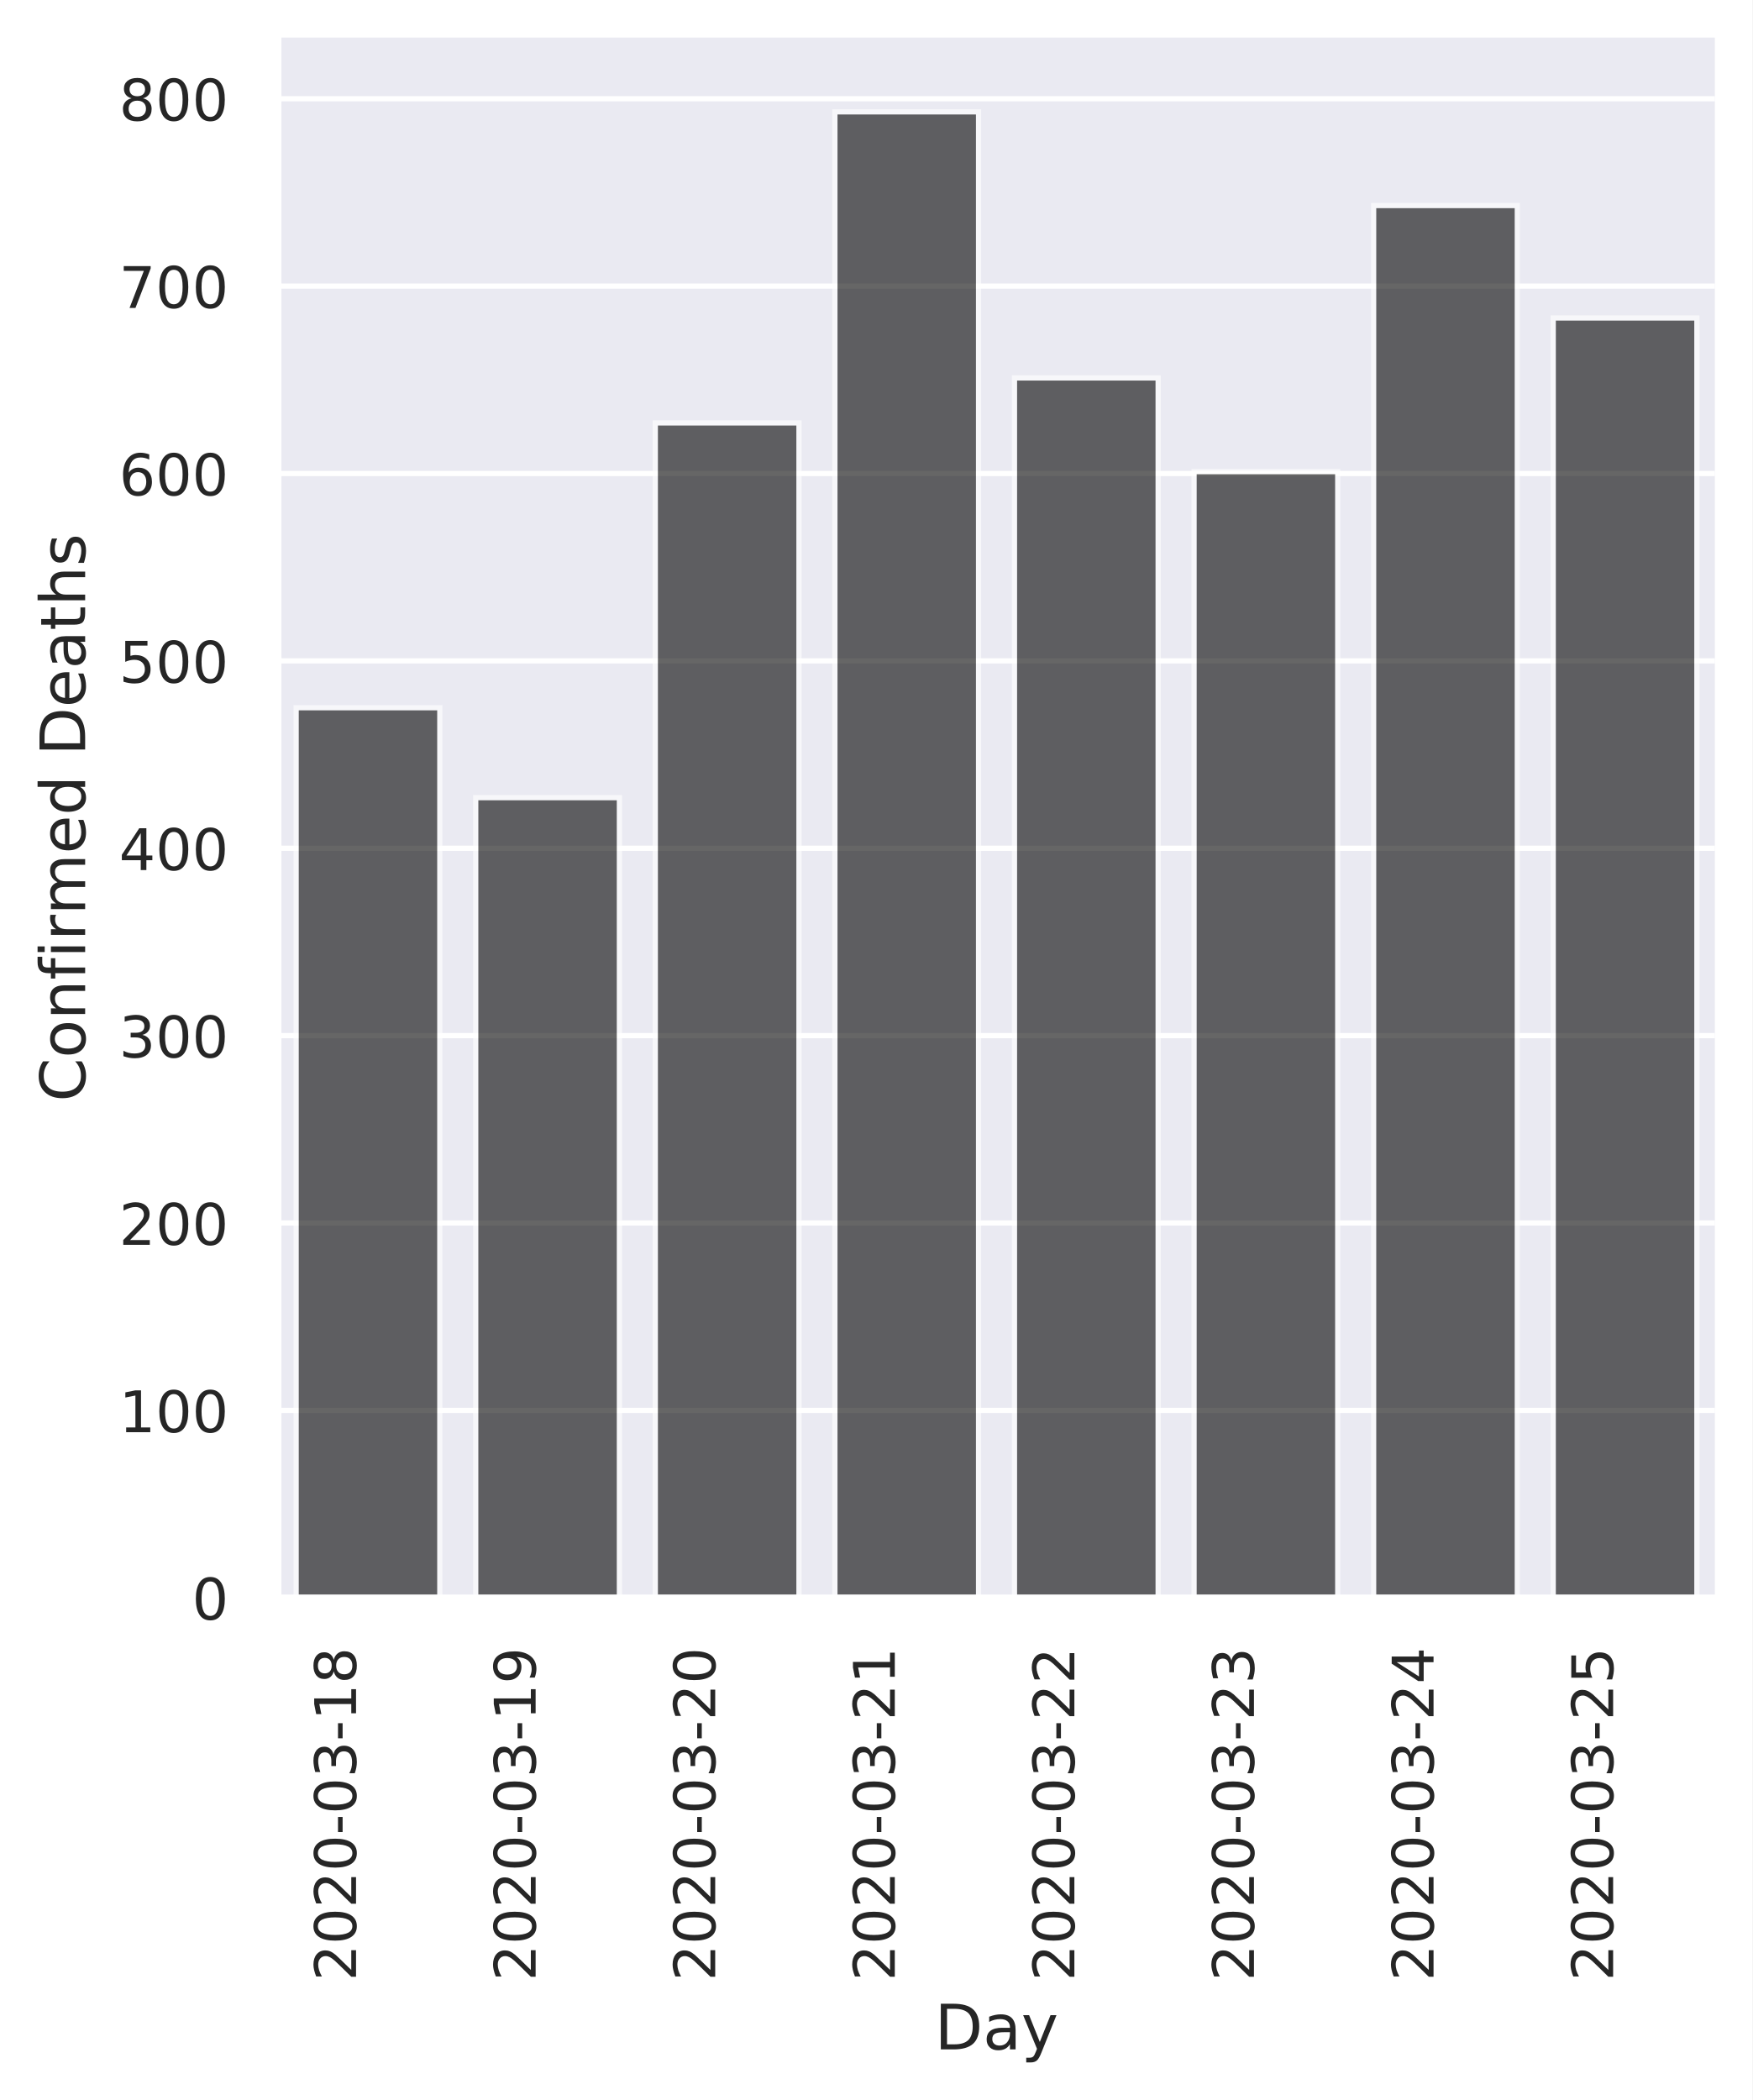
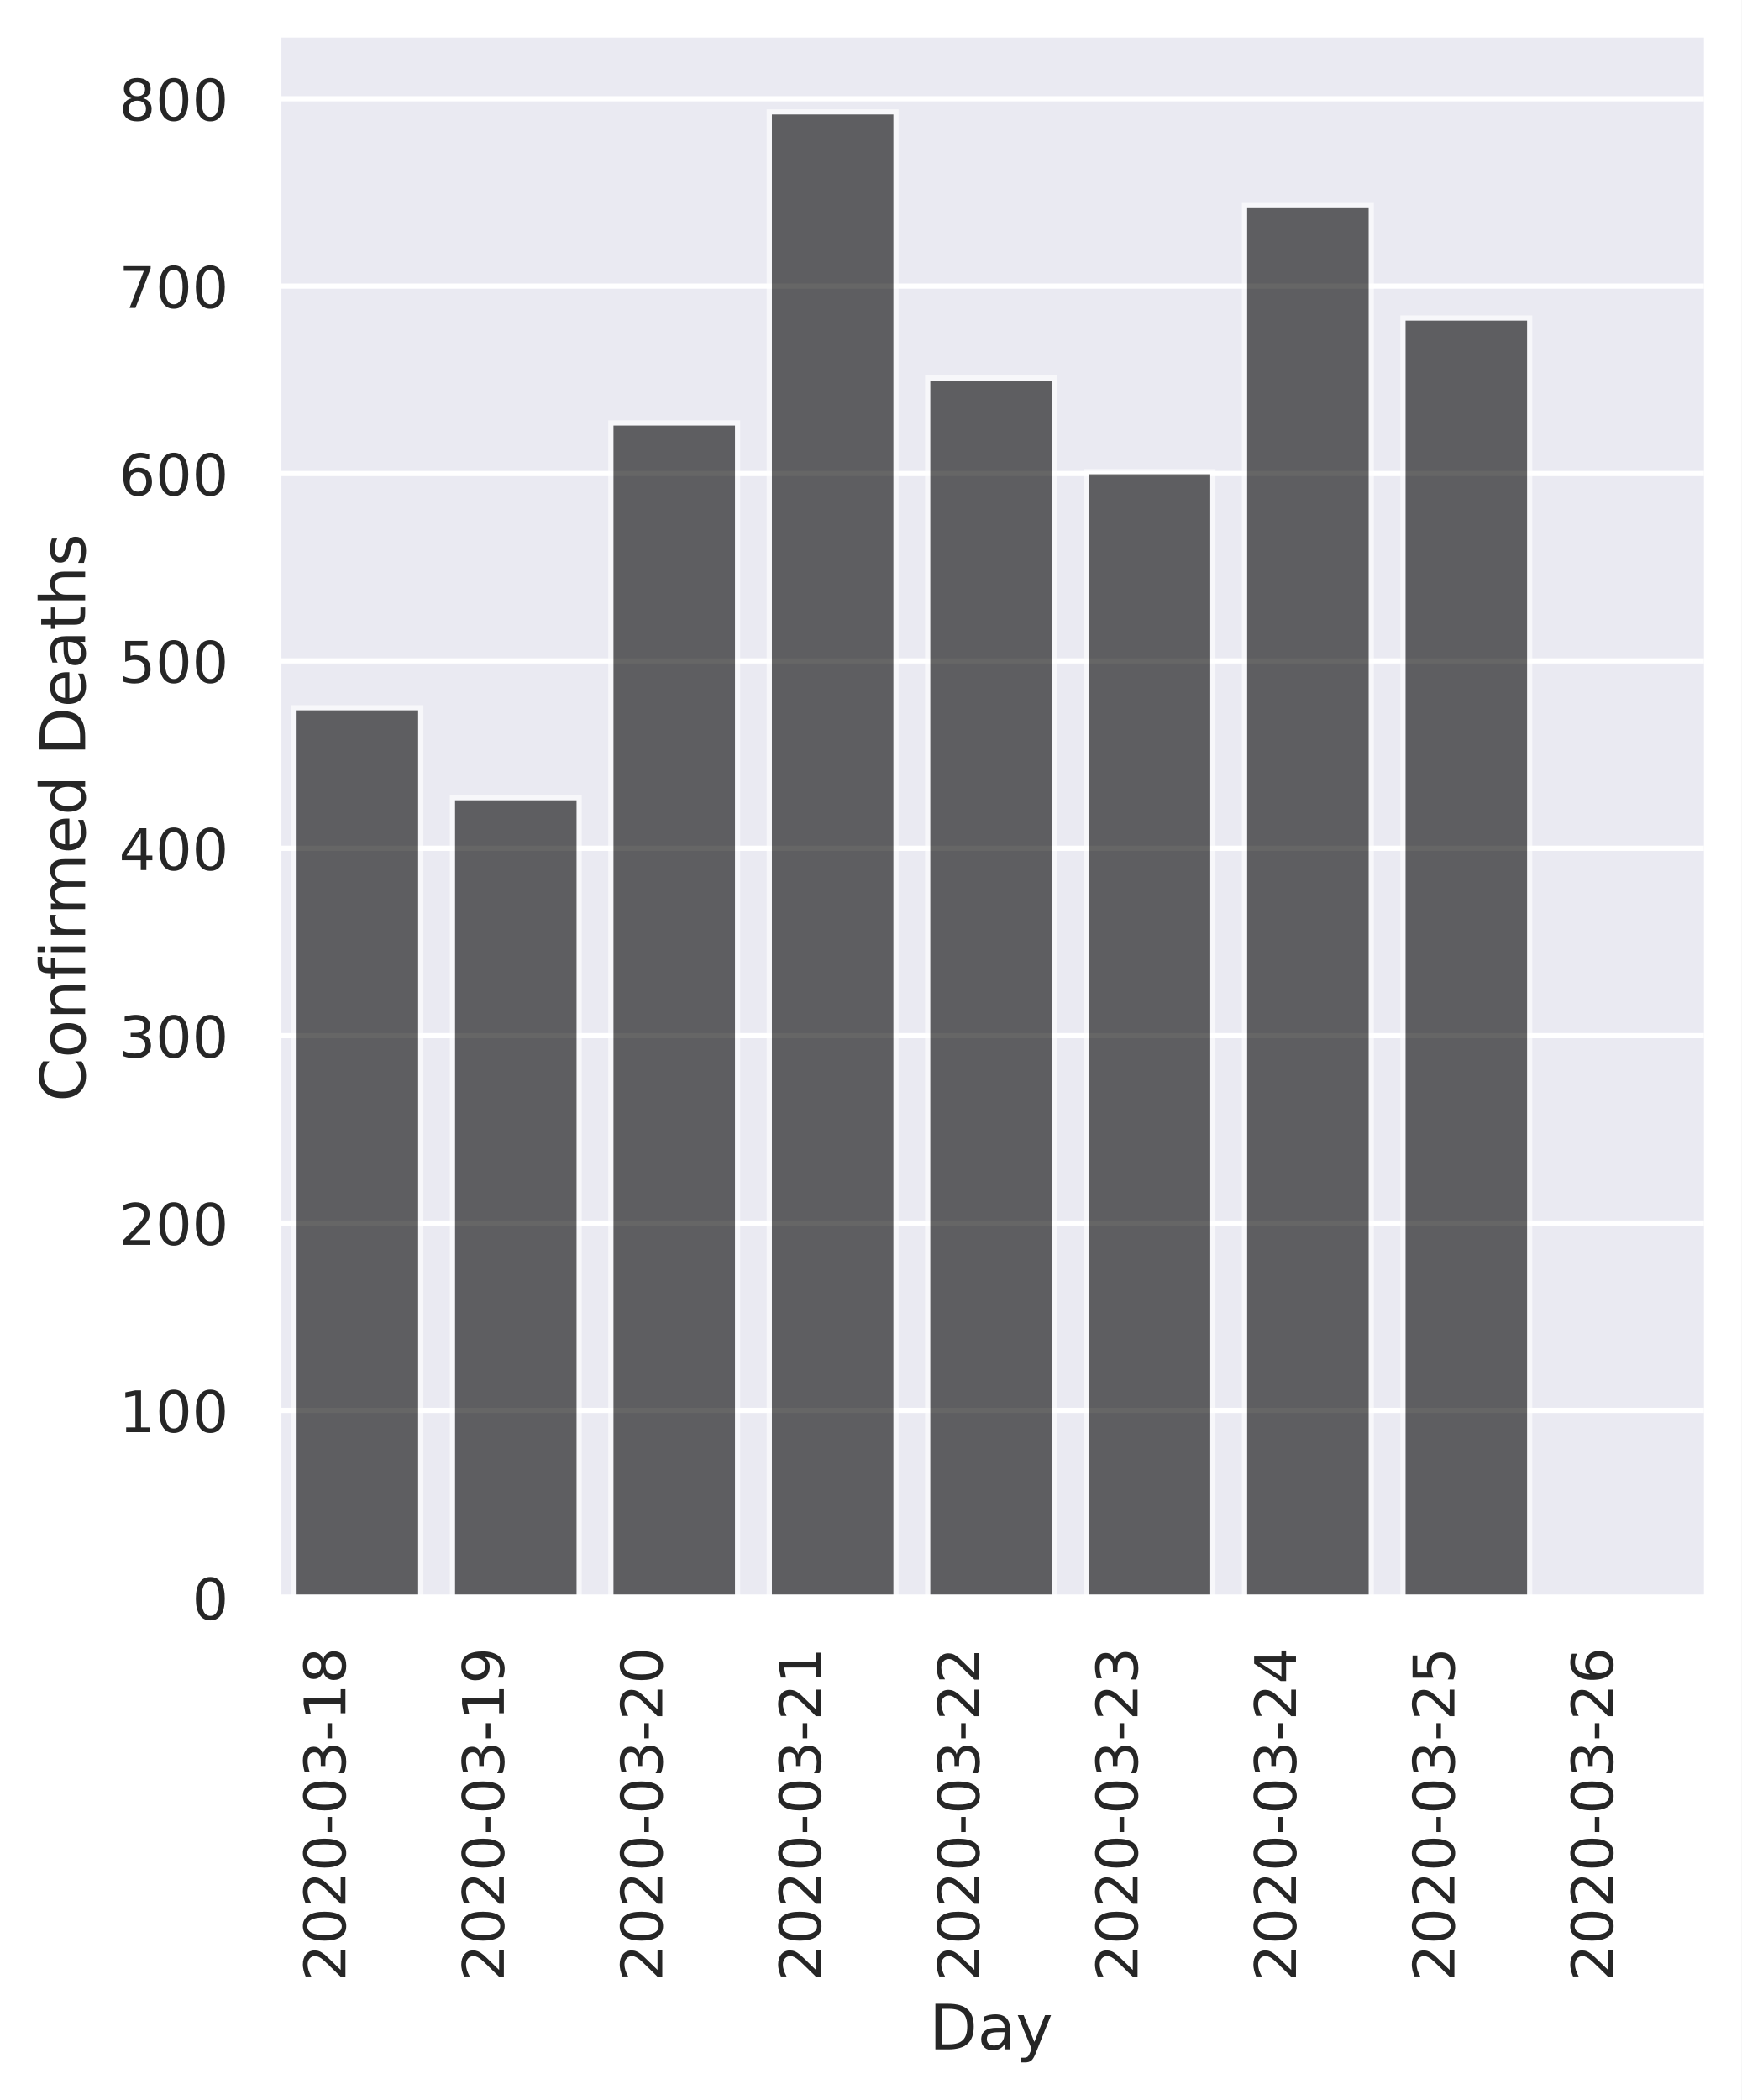
- <svg xmlns="http://www.w3.org/2000/svg" xmlns:xlink="http://www.w3.org/1999/xlink" height="402.421pt" version="1.1" viewBox="0 0 335.831 402.421" width="335.831pt">
+ <svg xmlns="http://www.w3.org/2000/svg" xmlns:xlink="http://www.w3.org/1999/xlink" height="402.421pt" version="1.1" viewBox="0 0 333.76 402.421" width="333.76pt">
  <defs>
    <style type="text/css">
*{stroke-linecap:butt;stroke-linejoin:round;}
  </style>
  </defs>
  <g id="figure_1">
    <g id="patch_1">
-       <path d="M 0 402.421  L 335.831 402.421  L 335.831 0  L 0 0  z " style="fill:#ffffff;" />
+       <path d="M 0 402.421  L 333.76 402.421  L 333.76 0  L 0 0  z " style="fill:#ffffff;" />
    </g>
    <g id="axes_1">
      <g id="patch_2">
-         <path d="M 53.31 306.18  L 328.631 306.18  L 328.631 7.2  L 53.31 7.2  z " style="fill:#eaeaf2;" />
+         <path d="M 53.31 306.18  L 326.56 306.18  L 326.56 7.2  L 53.31 7.2  z " style="fill:#eaeaf2;" />
      </g>
      <g id="matplotlib.axis_1">
        <g id="xtick_1">
          <g id="text_1">
            <defs>
              <path d="M 19.188 8.297  L 53.609 8.297  L 53.609 0  L 7.328 0  L 7.328 8.297  Q 12.938 14.109 22.625 23.891  Q 32.328 33.688 34.812 36.531  Q 39.547 41.844 41.422 45.531  Q 43.312 49.219 43.312 52.781  Q 43.312 58.594 39.234 62.25  Q 35.156 65.922 28.609 65.922  Q 23.969 65.922 18.812 64.312  Q 13.672 62.703 7.812 59.422  L 7.812 69.391  Q 13.766 71.781 18.938 73  Q 24.125 74.219 28.422 74.219  Q 39.75 74.219 46.484 68.547  Q 53.219 62.891 53.219 53.422  Q 53.219 48.922 51.531 44.891  Q 49.859 40.875 45.406 35.406  Q 44.188 33.984 37.641 27.219  Q 31.109 20.453 19.188 8.297  z " id="DejaVuSans-50" />
              <path d="M 31.781 66.406  Q 24.172 66.406 20.328 58.906  Q 16.5 51.422 16.5 36.375  Q 16.5 21.391 20.328 13.891  Q 24.172 6.391 31.781 6.391  Q 39.453 6.391 43.281 13.891  Q 47.125 21.391 47.125 36.375  Q 47.125 51.422 43.281 58.906  Q 39.453 66.406 31.781 66.406  z M 31.781 74.219  Q 44.047 74.219 50.516 64.516  Q 56.984 54.828 56.984 36.375  Q 56.984 17.969 50.516 8.266  Q 44.047 -1.422 31.781 -1.422  Q 19.531 -1.422 13.062 8.266  Q 6.594 17.969 6.594 36.375  Q 6.594 54.828 13.062 64.516  Q 19.531 74.219 31.781 74.219  z " id="DejaVuSans-48" />
              <path d="M 4.891 31.391  L 31.203 31.391  L 31.203 23.391  L 4.891 23.391  z " id="DejaVuSans-45" />
              <path d="M 40.578 39.312  Q 47.656 37.797 51.625 33  Q 55.609 28.219 55.609 21.188  Q 55.609 10.406 48.188 4.484  Q 40.766 -1.422 27.094 -1.422  Q 22.516 -1.422 17.656 -0.516  Q 12.797 0.391 7.625 2.203  L 7.625 11.719  Q 11.719 9.328 16.594 8.109  Q 21.484 6.891 26.812 6.891  Q 36.078 6.891 40.938 10.547  Q 45.797 14.203 45.797 21.188  Q 45.797 27.641 41.281 31.266  Q 36.766 34.906 28.719 34.906  L 20.219 34.906  L 20.219 43.016  L 29.109 43.016  Q 36.375 43.016 40.234 45.922  Q 44.094 48.828 44.094 54.297  Q 44.094 59.906 40.109 62.906  Q 36.141 65.922 28.719 65.922  Q 24.656 65.922 20.016 65.031  Q 15.375 64.156 9.812 62.312  L 9.812 71.094  Q 15.438 72.656 20.344 73.438  Q 25.25 74.219 29.594 74.219  Q 40.828 74.219 47.359 69.109  Q 53.906 64.016 53.906 55.328  Q 53.906 49.266 50.438 45.094  Q 46.969 40.922 40.578 39.312  z " id="DejaVuSans-51" />
              <path d="M 12.406 8.297  L 28.516 8.297  L 28.516 63.922  L 10.984 60.406  L 10.984 69.391  L 28.422 72.906  L 38.281 72.906  L 38.281 8.297  L 54.391 8.297  L 54.391 0  L 12.406 0  z " id="DejaVuSans-49" />
              <path d="M 31.781 34.625  Q 24.75 34.625 20.719 30.859  Q 16.703 27.094 16.703 20.516  Q 16.703 13.922 20.719 10.156  Q 24.75 6.391 31.781 6.391  Q 38.812 6.391 42.859 10.172  Q 46.922 13.969 46.922 20.516  Q 46.922 27.094 42.891 30.859  Q 38.875 34.625 31.781 34.625  z M 21.922 38.812  Q 15.578 40.375 12.031 44.719  Q 8.5 49.078 8.5 55.328  Q 8.5 64.062 14.719 69.141  Q 20.953 74.219 31.781 74.219  Q 42.672 74.219 48.875 69.141  Q 55.078 64.062 55.078 55.328  Q 55.078 49.078 51.531 44.719  Q 48 40.375 41.703 38.812  Q 48.828 37.156 52.797 32.312  Q 56.781 27.484 56.781 20.516  Q 56.781 9.906 50.312 4.234  Q 43.844 -1.422 31.781 -1.422  Q 19.734 -1.422 13.25 4.234  Q 6.781 9.906 6.781 20.516  Q 6.781 27.484 10.781 32.312  Q 14.797 37.156 21.922 38.812  z M 18.312 54.391  Q 18.312 48.734 21.844 45.562  Q 25.391 42.391 31.781 42.391  Q 38.141 42.391 41.719 45.562  Q 45.312 48.734 45.312 54.391  Q 45.312 60.062 41.719 63.234  Q 38.141 66.406 31.781 66.406  Q 25.391 66.406 21.844 63.234  Q 18.312 60.062 18.312 54.391  z " id="DejaVuSans-56" />
            </defs>
-             <g style="fill:#262626;" transform="translate(68.2299 379.6072)rotate(-90)scale(0.11 -0.11)">
+             <g style="fill:#262626;" transform="translate(66.20288 379.6072)rotate(-90)scale(0.11 -0.11)">
              <use xlink:href="#DejaVuSans-50" />
              <use x="63.623" xlink:href="#DejaVuSans-48" />
              <use x="127.246" xlink:href="#DejaVuSans-50" />
              <use x="190.869" xlink:href="#DejaVuSans-48" />
              <use x="254.492" xlink:href="#DejaVuSans-45" />
              <use x="290.576" xlink:href="#DejaVuSans-48" />
              <use x="354.199" xlink:href="#DejaVuSans-51" />
              <use x="417.822" xlink:href="#DejaVuSans-45" />
              <use x="453.906" xlink:href="#DejaVuSans-49" />
              <use x="517.529" xlink:href="#DejaVuSans-56" />
            </g>
          </g>
        </g>
        <g id="xtick_2">
          <g id="text_2">
            <defs>
              <path d="M 10.984 1.516  L 10.984 10.5  Q 14.703 8.734 18.5 7.812  Q 22.312 6.891 25.984 6.891  Q 35.75 6.891 40.891 13.453  Q 46.047 20.016 46.781 33.406  Q 43.953 29.203 39.594 26.953  Q 35.25 24.703 29.984 24.703  Q 19.047 24.703 12.672 31.312  Q 6.297 37.938 6.297 49.422  Q 6.297 60.641 12.938 67.422  Q 19.578 74.219 30.609 74.219  Q 43.266 74.219 49.922 64.516  Q 56.594 54.828 56.594 36.375  Q 56.594 19.141 48.406 8.859  Q 40.234 -1.422 26.422 -1.422  Q 22.703 -1.422 18.891 -0.688  Q 15.094 0.047 10.984 1.516  z M 30.609 32.422  Q 37.25 32.422 41.125 36.953  Q 45.016 41.5 45.016 49.422  Q 45.016 57.281 41.125 61.844  Q 37.25 66.406 30.609 66.406  Q 23.969 66.406 20.094 61.844  Q 16.219 57.281 16.219 49.422  Q 16.219 41.5 20.094 36.953  Q 23.969 32.422 30.609 32.422  z " id="DejaVuSans-57" />
            </defs>
-             <g style="fill:#262626;" transform="translate(102.645 379.6072)rotate(-90)scale(0.11 -0.11)">
+             <g style="fill:#262626;" transform="translate(96.56396 379.6072)rotate(-90)scale(0.11 -0.11)">
              <use xlink:href="#DejaVuSans-50" />
              <use x="63.623" xlink:href="#DejaVuSans-48" />
              <use x="127.246" xlink:href="#DejaVuSans-50" />
              <use x="190.869" xlink:href="#DejaVuSans-48" />
              <use x="254.492" xlink:href="#DejaVuSans-45" />
              <use x="290.576" xlink:href="#DejaVuSans-48" />
              <use x="354.199" xlink:href="#DejaVuSans-51" />
              <use x="417.822" xlink:href="#DejaVuSans-45" />
              <use x="453.906" xlink:href="#DejaVuSans-49" />
              <use x="517.529" xlink:href="#DejaVuSans-57" />
            </g>
          </g>
        </g>
        <g id="xtick_3">
          <g id="text_3">
-             <g style="fill:#262626;" transform="translate(137.0601 379.6072)rotate(-90)scale(0.11 -0.11)">
+             <g style="fill:#262626;" transform="translate(126.925 379.6072)rotate(-90)scale(0.11 -0.11)">
              <use xlink:href="#DejaVuSans-50" />
              <use x="63.623" xlink:href="#DejaVuSans-48" />
              <use x="127.246" xlink:href="#DejaVuSans-50" />
              <use x="190.869" xlink:href="#DejaVuSans-48" />
              <use x="254.492" xlink:href="#DejaVuSans-45" />
              <use x="290.576" xlink:href="#DejaVuSans-48" />
              <use x="354.199" xlink:href="#DejaVuSans-51" />
              <use x="417.822" xlink:href="#DejaVuSans-45" />
              <use x="453.906" xlink:href="#DejaVuSans-50" />
              <use x="517.529" xlink:href="#DejaVuSans-48" />
            </g>
          </g>
        </g>
        <g id="xtick_4">
          <g id="text_4">
-             <g style="fill:#262626;" transform="translate(171.4753 379.6072)rotate(-90)scale(0.11 -0.11)">
+             <g style="fill:#262626;" transform="translate(157.2861 379.6072)rotate(-90)scale(0.11 -0.11)">
              <use xlink:href="#DejaVuSans-50" />
              <use x="63.623" xlink:href="#DejaVuSans-48" />
              <use x="127.246" xlink:href="#DejaVuSans-50" />
              <use x="190.869" xlink:href="#DejaVuSans-48" />
              <use x="254.492" xlink:href="#DejaVuSans-45" />
              <use x="290.576" xlink:href="#DejaVuSans-48" />
              <use x="354.199" xlink:href="#DejaVuSans-51" />
              <use x="417.822" xlink:href="#DejaVuSans-45" />
              <use x="453.906" xlink:href="#DejaVuSans-50" />
              <use x="517.529" xlink:href="#DejaVuSans-49" />
            </g>
          </g>
        </g>
        <g id="xtick_5">
          <g id="text_5">
-             <g style="fill:#262626;" transform="translate(205.8904 379.6072)rotate(-90)scale(0.11 -0.11)">
+             <g style="fill:#262626;" transform="translate(187.6472 379.6072)rotate(-90)scale(0.11 -0.11)">
              <use xlink:href="#DejaVuSans-50" />
              <use x="63.623" xlink:href="#DejaVuSans-48" />
              <use x="127.246" xlink:href="#DejaVuSans-50" />
              <use x="190.869" xlink:href="#DejaVuSans-48" />
              <use x="254.492" xlink:href="#DejaVuSans-45" />
              <use x="290.576" xlink:href="#DejaVuSans-48" />
              <use x="354.199" xlink:href="#DejaVuSans-51" />
              <use x="417.822" xlink:href="#DejaVuSans-45" />
              <use x="453.906" xlink:href="#DejaVuSans-50" />
              <use x="517.529" xlink:href="#DejaVuSans-50" />
            </g>
          </g>
        </g>
        <g id="xtick_6">
          <g id="text_6">
-             <g style="fill:#262626;" transform="translate(240.3055 379.6072)rotate(-90)scale(0.11 -0.11)">
+             <g style="fill:#262626;" transform="translate(218.0083 379.6072)rotate(-90)scale(0.11 -0.11)">
              <use xlink:href="#DejaVuSans-50" />
              <use x="63.623" xlink:href="#DejaVuSans-48" />
              <use x="127.246" xlink:href="#DejaVuSans-50" />
              <use x="190.869" xlink:href="#DejaVuSans-48" />
              <use x="254.492" xlink:href="#DejaVuSans-45" />
              <use x="290.576" xlink:href="#DejaVuSans-48" />
              <use x="354.199" xlink:href="#DejaVuSans-51" />
              <use x="417.822" xlink:href="#DejaVuSans-45" />
              <use x="453.906" xlink:href="#DejaVuSans-50" />
              <use x="517.529" xlink:href="#DejaVuSans-51" />
            </g>
          </g>
        </g>
        <g id="xtick_7">
          <g id="text_7">
            <defs>
              <path d="M 37.797 64.312  L 12.891 25.391  L 37.797 25.391  z M 35.203 72.906  L 47.609 72.906  L 47.609 25.391  L 58.016 25.391  L 58.016 17.188  L 47.609 17.188  L 47.609 0  L 37.797 0  L 37.797 17.188  L 4.891 17.188  L 4.891 26.703  z " id="DejaVuSans-52" />
            </defs>
-             <g style="fill:#262626;" transform="translate(274.7206 379.6072)rotate(-90)scale(0.11 -0.11)">
+             <g style="fill:#262626;" transform="translate(248.3694 379.6072)rotate(-90)scale(0.11 -0.11)">
              <use xlink:href="#DejaVuSans-50" />
              <use x="63.623" xlink:href="#DejaVuSans-48" />
              <use x="127.246" xlink:href="#DejaVuSans-50" />
              <use x="190.869" xlink:href="#DejaVuSans-48" />
              <use x="254.492" xlink:href="#DejaVuSans-45" />
              <use x="290.576" xlink:href="#DejaVuSans-48" />
              <use x="354.199" xlink:href="#DejaVuSans-51" />
              <use x="417.822" xlink:href="#DejaVuSans-45" />
              <use x="453.906" xlink:href="#DejaVuSans-50" />
              <use x="517.529" xlink:href="#DejaVuSans-52" />
            </g>
          </g>
        </g>
        <g id="xtick_8">
          <g id="text_8">
            <defs>
              <path d="M 10.797 72.906  L 49.516 72.906  L 49.516 64.594  L 19.828 64.594  L 19.828 46.734  Q 21.969 47.469 24.109 47.828  Q 26.266 48.188 28.422 48.188  Q 40.625 48.188 47.75 41.5  Q 54.891 34.812 54.891 23.391  Q 54.891 11.625 47.562 5.094  Q 40.234 -1.422 26.906 -1.422  Q 22.312 -1.422 17.547 -0.641  Q 12.797 0.141 7.719 1.703  L 7.719 11.625  Q 12.109 9.234 16.797 8.062  Q 21.484 6.891 26.703 6.891  Q 35.156 6.891 40.078 11.328  Q 45.016 15.766 45.016 23.391  Q 45.016 31 40.078 35.438  Q 35.156 39.891 26.703 39.891  Q 22.75 39.891 18.812 39.016  Q 14.891 38.141 10.797 36.281  z " id="DejaVuSans-53" />
            </defs>
-             <g style="fill:#262626;" transform="translate(309.1357 379.6072)rotate(-90)scale(0.11 -0.11)">
+             <g style="fill:#262626;" transform="translate(278.7304 379.6072)rotate(-90)scale(0.11 -0.11)">
              <use xlink:href="#DejaVuSans-50" />
              <use x="63.623" xlink:href="#DejaVuSans-48" />
              <use x="127.246" xlink:href="#DejaVuSans-50" />
              <use x="190.869" xlink:href="#DejaVuSans-48" />
              <use x="254.492" xlink:href="#DejaVuSans-45" />
              <use x="290.576" xlink:href="#DejaVuSans-48" />
              <use x="354.199" xlink:href="#DejaVuSans-51" />
              <use x="417.822" xlink:href="#DejaVuSans-45" />
              <use x="453.906" xlink:href="#DejaVuSans-50" />
              <use x="517.529" xlink:href="#DejaVuSans-53" />
            </g>
          </g>
        </g>
-         <g id="text_9">
+         <g id="xtick_9">
+           <g id="text_9">
+             <defs>
+               <path d="M 33.016 40.375  Q 26.375 40.375 22.484 35.828  Q 18.609 31.297 18.609 23.391  Q 18.609 15.531 22.484 10.953  Q 26.375 6.391 33.016 6.391  Q 39.656 6.391 43.531 10.953  Q 47.406 15.531 47.406 23.391  Q 47.406 31.297 43.531 35.828  Q 39.656 40.375 33.016 40.375  z M 52.594 71.297  L 52.594 62.312  Q 48.875 64.062 45.094 64.984  Q 41.312 65.922 37.594 65.922  Q 27.828 65.922 22.672 59.328  Q 17.531 52.734 16.797 39.406  Q 19.672 43.656 24.016 45.922  Q 28.375 48.188 33.594 48.188  Q 44.578 48.188 50.953 41.516  Q 57.328 34.859 57.328 23.391  Q 57.328 12.156 50.688 5.359  Q 44.047 -1.422 33.016 -1.422  Q 20.359 -1.422 13.672 8.266  Q 6.984 17.969 6.984 36.375  Q 6.984 53.656 15.188 63.938  Q 23.391 74.219 37.203 74.219  Q 40.922 74.219 44.703 73.484  Q 48.484 72.75 52.594 71.297  z " id="DejaVuSans-54" />
+             </defs>
+             <g style="fill:#262626;" transform="translate(309.0915 379.6072)rotate(-90)scale(0.11 -0.11)">
+               <use xlink:href="#DejaVuSans-50" />
+               <use x="63.623" xlink:href="#DejaVuSans-48" />
+               <use x="127.246" xlink:href="#DejaVuSans-50" />
+               <use x="190.869" xlink:href="#DejaVuSans-48" />
+               <use x="254.492" xlink:href="#DejaVuSans-45" />
+               <use x="290.576" xlink:href="#DejaVuSans-48" />
+               <use x="354.199" xlink:href="#DejaVuSans-51" />
+               <use x="417.822" xlink:href="#DejaVuSans-45" />
+               <use x="453.906" xlink:href="#DejaVuSans-50" />
+               <use x="517.529" xlink:href="#DejaVuSans-54" />
+             </g>
+           </g>
+         </g>
+         <g id="text_10">
          <defs>
            <path d="M 19.672 64.797  L 19.672 8.109  L 31.594 8.109  Q 46.688 8.109 53.688 14.938  Q 60.688 21.781 60.688 36.531  Q 60.688 51.172 53.688 57.984  Q 46.688 64.797 31.594 64.797  z M 9.812 72.906  L 30.078 72.906  Q 51.266 72.906 61.172 64.094  Q 71.094 55.281 71.094 36.531  Q 71.094 17.672 61.125 8.828  Q 51.172 0 30.078 0  L 9.812 0  z " id="DejaVuSans-68" />
            <path d="M 34.281 27.484  Q 23.391 27.484 19.188 25  Q 14.984 22.516 14.984 16.5  Q 14.984 11.719 18.141 8.906  Q 21.297 6.109 26.703 6.109  Q 34.188 6.109 38.703 11.406  Q 43.219 16.703 43.219 25.484  L 43.219 27.484  z M 52.203 31.203  L 52.203 0  L 43.219 0  L 43.219 8.297  Q 40.141 3.328 35.547 0.953  Q 30.953 -1.422 24.312 -1.422  Q 15.922 -1.422 10.953 3.297  Q 6 8.016 6 15.922  Q 6 25.141 12.172 29.828  Q 18.359 34.516 30.609 34.516  L 43.219 34.516  L 43.219 35.406  Q 43.219 41.609 39.141 45  Q 35.062 48.391 27.688 48.391  Q 23 48.391 18.547 47.266  Q 14.109 46.141 10.016 43.891  L 10.016 52.203  Q 14.938 54.109 19.578 55.047  Q 24.219 56 28.609 56  Q 40.484 56 46.344 49.844  Q 52.203 43.703 52.203 31.203  z " id="DejaVuSans-97" />
            <path d="M 32.172 -5.078  Q 28.375 -14.844 24.75 -17.812  Q 21.141 -20.797 15.094 -20.797  L 7.906 -20.797  L 7.906 -13.281  L 13.188 -13.281  Q 16.891 -13.281 18.938 -11.516  Q 21 -9.766 23.484 -3.219  L 25.094 0.875  L 2.984 54.688  L 12.5 54.688  L 29.594 11.922  L 46.688 54.688  L 56.203 54.688  z " id="DejaVuSans-121" />
          </defs>
-           <g style="fill:#262626;" transform="translate(179.1223 392.7253)scale(0.12 -0.12)">
+           <g style="fill:#262626;" transform="translate(178.0867 392.7253)scale(0.12 -0.12)">
            <use xlink:href="#DejaVuSans-68" />
            <use x="77.002" xlink:href="#DejaVuSans-97" />
            <use x="138.281" xlink:href="#DejaVuSans-121" />
          </g>
        </g>
      </g>
      <g id="matplotlib.axis_2">
        <g id="ytick_1">
          <g id="line2d_1">
-             <path clip-path="url(#p422c0f239d)" d="M 53.31 306.18  L 328.631 306.18  " style="fill:none;stroke:#ffffff;stroke-linecap:round;" />
-           </g>
-           <g id="text_10">
+             <path clip-path="url(#pa7bd7757d4)" d="M 53.31 306.18  L 326.56 306.18  " style="fill:none;stroke:#ffffff;stroke-linecap:round;" />
+           </g>
+           <g id="text_11">
            <g style="fill:#262626;" transform="translate(36.81125 310.3591)scale(0.11 -0.11)">
              <use xlink:href="#DejaVuSans-48" />
            </g>
          </g>
        </g>
        <g id="ytick_2">
          <g id="line2d_2">
-             <path clip-path="url(#p422c0f239d)" d="M 53.31 270.273  L 328.631 270.273  " style="fill:none;stroke:#ffffff;stroke-linecap:round;" />
-           </g>
-           <g id="text_11">
+             <path clip-path="url(#pa7bd7757d4)" d="M 53.31 270.273  L 326.56 270.273  " style="fill:none;stroke:#ffffff;stroke-linecap:round;" />
+           </g>
+           <g id="text_12">
            <g style="fill:#262626;" transform="translate(22.81375 274.4521)scale(0.11 -0.11)">
              <use xlink:href="#DejaVuSans-49" />
              <use x="63.623" xlink:href="#DejaVuSans-48" />
              <use x="127.246" xlink:href="#DejaVuSans-48" />
            </g>
          </g>
        </g>
        <g id="ytick_3">
          <g id="line2d_3">
-             <path clip-path="url(#p422c0f239d)" d="M 53.31 234.366  L 328.631 234.366  " style="fill:none;stroke:#ffffff;stroke-linecap:round;" />
-           </g>
-           <g id="text_12">
+             <path clip-path="url(#pa7bd7757d4)" d="M 53.31 234.366  L 326.56 234.366  " style="fill:none;stroke:#ffffff;stroke-linecap:round;" />
+           </g>
+           <g id="text_13">
            <g style="fill:#262626;" transform="translate(22.81375 238.5451)scale(0.11 -0.11)">
              <use xlink:href="#DejaVuSans-50" />
              <use x="63.623" xlink:href="#DejaVuSans-48" />
              <use x="127.246" xlink:href="#DejaVuSans-48" />
            </g>
          </g>
        </g>
        <g id="ytick_4">
          <g id="line2d_4">
-             <path clip-path="url(#p422c0f239d)" d="M 53.31 198.459  L 328.631 198.459  " style="fill:none;stroke:#ffffff;stroke-linecap:round;" />
-           </g>
-           <g id="text_13">
+             <path clip-path="url(#pa7bd7757d4)" d="M 53.31 198.459  L 326.56 198.459  " style="fill:none;stroke:#ffffff;stroke-linecap:round;" />
+           </g>
+           <g id="text_14">
            <g style="fill:#262626;" transform="translate(22.81375 202.638)scale(0.11 -0.11)">
              <use xlink:href="#DejaVuSans-51" />
              <use x="63.623" xlink:href="#DejaVuSans-48" />
              <use x="127.246" xlink:href="#DejaVuSans-48" />
            </g>
          </g>
        </g>
        <g id="ytick_5">
          <g id="line2d_5">
-             <path clip-path="url(#p422c0f239d)" d="M 53.31 162.552  L 328.631 162.552  " style="fill:none;stroke:#ffffff;stroke-linecap:round;" />
-           </g>
-           <g id="text_14">
+             <path clip-path="url(#pa7bd7757d4)" d="M 53.31 162.552  L 326.56 162.552  " style="fill:none;stroke:#ffffff;stroke-linecap:round;" />
+           </g>
+           <g id="text_15">
            <g style="fill:#262626;" transform="translate(22.81375 166.731)scale(0.11 -0.11)">
              <use xlink:href="#DejaVuSans-52" />
              <use x="63.623" xlink:href="#DejaVuSans-48" />
              <use x="127.246" xlink:href="#DejaVuSans-48" />
            </g>
          </g>
        </g>
        <g id="ytick_6">
          <g id="line2d_6">
-             <path clip-path="url(#p422c0f239d)" d="M 53.31 126.645  L 328.631 126.645  " style="fill:none;stroke:#ffffff;stroke-linecap:round;" />
-           </g>
-           <g id="text_15">
+             <path clip-path="url(#pa7bd7757d4)" d="M 53.31 126.645  L 326.56 126.645  " style="fill:none;stroke:#ffffff;stroke-linecap:round;" />
+           </g>
+           <g id="text_16">
            <g style="fill:#262626;" transform="translate(22.81375 130.8239)scale(0.11 -0.11)">
              <use xlink:href="#DejaVuSans-53" />
              <use x="63.623" xlink:href="#DejaVuSans-48" />
              <use x="127.246" xlink:href="#DejaVuSans-48" />
            </g>
          </g>
        </g>
        <g id="ytick_7">
          <g id="line2d_7">
-             <path clip-path="url(#p422c0f239d)" d="M 53.31 90.738  L 328.631 90.738  " style="fill:none;stroke:#ffffff;stroke-linecap:round;" />
-           </g>
-           <g id="text_16">
-             <defs>
-               <path d="M 33.016 40.375  Q 26.375 40.375 22.484 35.828  Q 18.609 31.297 18.609 23.391  Q 18.609 15.531 22.484 10.953  Q 26.375 6.391 33.016 6.391  Q 39.656 6.391 43.531 10.953  Q 47.406 15.531 47.406 23.391  Q 47.406 31.297 43.531 35.828  Q 39.656 40.375 33.016 40.375  z M 52.594 71.297  L 52.594 62.312  Q 48.875 64.062 45.094 64.984  Q 41.312 65.922 37.594 65.922  Q 27.828 65.922 22.672 59.328  Q 17.531 52.734 16.797 39.406  Q 19.672 43.656 24.016 45.922  Q 28.375 48.188 33.594 48.188  Q 44.578 48.188 50.953 41.516  Q 57.328 34.859 57.328 23.391  Q 57.328 12.156 50.688 5.359  Q 44.047 -1.422 33.016 -1.422  Q 20.359 -1.422 13.672 8.266  Q 6.984 17.969 6.984 36.375  Q 6.984 53.656 15.188 63.938  Q 23.391 74.219 37.203 74.219  Q 40.922 74.219 44.703 73.484  Q 48.484 72.75 52.594 71.297  z " id="DejaVuSans-54" />
-             </defs>
+             <path clip-path="url(#pa7bd7757d4)" d="M 53.31 90.738  L 326.56 90.738  " style="fill:none;stroke:#ffffff;stroke-linecap:round;" />
+           </g>
+           <g id="text_17">
            <g style="fill:#262626;" transform="translate(22.81375 94.91688)scale(0.11 -0.11)">
              <use xlink:href="#DejaVuSans-54" />
              <use x="63.623" xlink:href="#DejaVuSans-48" />
              <use x="127.246" xlink:href="#DejaVuSans-48" />
            </g>
          </g>
        </g>
        <g id="ytick_8">
          <g id="line2d_8">
-             <path clip-path="url(#p422c0f239d)" d="M 53.31 54.831  L 328.631 54.831  " style="fill:none;stroke:#ffffff;stroke-linecap:round;" />
-           </g>
-           <g id="text_17">
+             <path clip-path="url(#pa7bd7757d4)" d="M 53.31 54.831  L 326.56 54.831  " style="fill:none;stroke:#ffffff;stroke-linecap:round;" />
+           </g>
+           <g id="text_18">
            <defs>
              <path d="M 8.203 72.906  L 55.078 72.906  L 55.078 68.703  L 28.609 0  L 18.312 0  L 43.219 64.594  L 8.203 64.594  z " id="DejaVuSans-55" />
            </defs>
            <g style="fill:#262626;" transform="translate(22.81375 59.00983)scale(0.11 -0.11)">
              <use xlink:href="#DejaVuSans-55" />
              <use x="63.623" xlink:href="#DejaVuSans-48" />
              <use x="127.246" xlink:href="#DejaVuSans-48" />
            </g>
          </g>
        </g>
        <g id="ytick_9">
          <g id="line2d_9">
-             <path clip-path="url(#p422c0f239d)" d="M 53.31 18.924  L 328.631 18.924  " style="fill:none;stroke:#ffffff;stroke-linecap:round;" />
-           </g>
-           <g id="text_18">
+             <path clip-path="url(#pa7bd7757d4)" d="M 53.31 18.924  L 326.56 18.924  " style="fill:none;stroke:#ffffff;stroke-linecap:round;" />
+           </g>
+           <g id="text_19">
            <g style="fill:#262626;" transform="translate(22.81375 23.10279)scale(0.11 -0.11)">
              <use xlink:href="#DejaVuSans-56" />
              <use x="63.623" xlink:href="#DejaVuSans-48" />
              <use x="127.246" xlink:href="#DejaVuSans-48" />
            </g>
          </g>
        </g>
-         <g id="text_19">
+         <g id="text_20">
          <defs>
            <path d="M 64.406 67.281  L 64.406 56.891  Q 59.422 61.531 53.781 63.812  Q 48.141 66.109 41.797 66.109  Q 29.297 66.109 22.656 58.469  Q 16.016 50.828 16.016 36.375  Q 16.016 21.969 22.656 14.328  Q 29.297 6.688 41.797 6.688  Q 48.141 6.688 53.781 8.984  Q 59.422 11.281 64.406 15.922  L 64.406 5.609  Q 59.234 2.094 53.438 0.328  Q 47.656 -1.422 41.219 -1.422  Q 24.656 -1.422 15.125 8.703  Q 5.609 18.844 5.609 36.375  Q 5.609 53.953 15.125 64.078  Q 24.656 74.219 41.219 74.219  Q 47.75 74.219 53.531 72.484  Q 59.328 70.75 64.406 67.281  z " id="DejaVuSans-67" />
            <path d="M 30.609 48.391  Q 23.391 48.391 19.188 42.75  Q 14.984 37.109 14.984 27.297  Q 14.984 17.484 19.156 11.844  Q 23.344 6.203 30.609 6.203  Q 37.797 6.203 41.984 11.859  Q 46.188 17.531 46.188 27.297  Q 46.188 37.016 41.984 42.703  Q 37.797 48.391 30.609 48.391  z M 30.609 56  Q 42.328 56 49.016 48.375  Q 55.719 40.766 55.719 27.297  Q 55.719 13.875 49.016 6.219  Q 42.328 -1.422 30.609 -1.422  Q 18.844 -1.422 12.172 6.219  Q 5.516 13.875 5.516 27.297  Q 5.516 40.766 12.172 48.375  Q 18.844 56 30.609 56  z " id="DejaVuSans-111" />
            <path d="M 54.891 33.016  L 54.891 0  L 45.906 0  L 45.906 32.719  Q 45.906 40.484 42.875 44.328  Q 39.844 48.188 33.797 48.188  Q 26.516 48.188 22.312 43.547  Q 18.109 38.922 18.109 30.906  L 18.109 0  L 9.078 0  L 9.078 54.688  L 18.109 54.688  L 18.109 46.188  Q 21.344 51.125 25.703 53.562  Q 30.078 56 35.797 56  Q 45.219 56 50.047 50.172  Q 54.891 44.344 54.891 33.016  z " id="DejaVuSans-110" />
            <path d="M 37.109 75.984  L 37.109 68.5  L 28.516 68.5  Q 23.688 68.5 21.797 66.547  Q 19.922 64.594 19.922 59.516  L 19.922 54.688  L 34.719 54.688  L 34.719 47.703  L 19.922 47.703  L 19.922 0  L 10.891 0  L 10.891 47.703  L 2.297 47.703  L 2.297 54.688  L 10.891 54.688  L 10.891 58.5  Q 10.891 67.625 15.141 71.797  Q 19.391 75.984 28.609 75.984  z " id="DejaVuSans-102" />
            <path d="M 9.422 54.688  L 18.406 54.688  L 18.406 0  L 9.422 0  z M 9.422 75.984  L 18.406 75.984  L 18.406 64.594  L 9.422 64.594  z " id="DejaVuSans-105" />
            <path d="M 41.109 46.297  Q 39.594 47.172 37.812 47.578  Q 36.031 48 33.891 48  Q 26.266 48 22.188 43.047  Q 18.109 38.094 18.109 28.812  L 18.109 0  L 9.078 0  L 9.078 54.688  L 18.109 54.688  L 18.109 46.188  Q 20.953 51.172 25.484 53.578  Q 30.031 56 36.531 56  Q 37.453 56 38.578 55.875  Q 39.703 55.766 41.062 55.516  z " id="DejaVuSans-114" />
            <path d="M 52 44.188  Q 55.375 50.25 60.062 53.125  Q 64.75 56 71.094 56  Q 79.641 56 84.281 50.016  Q 88.922 44.047 88.922 33.016  L 88.922 0  L 79.891 0  L 79.891 32.719  Q 79.891 40.578 77.094 44.375  Q 74.312 48.188 68.609 48.188  Q 61.625 48.188 57.562 43.547  Q 53.516 38.922 53.516 30.906  L 53.516 0  L 44.484 0  L 44.484 32.719  Q 44.484 40.625 41.703 44.406  Q 38.922 48.188 33.109 48.188  Q 26.219 48.188 22.156 43.531  Q 18.109 38.875 18.109 30.906  L 18.109 0  L 9.078 0  L 9.078 54.688  L 18.109 54.688  L 18.109 46.188  Q 21.188 51.219 25.484 53.609  Q 29.781 56 35.688 56  Q 41.656 56 45.828 52.969  Q 50 49.953 52 44.188  z " id="DejaVuSans-109" />
            <path d="M 56.203 29.594  L 56.203 25.203  L 14.891 25.203  Q 15.484 15.922 20.484 11.062  Q 25.484 6.203 34.422 6.203  Q 39.594 6.203 44.453 7.469  Q 49.312 8.734 54.109 11.281  L 54.109 2.781  Q 49.266 0.734 44.188 -0.344  Q 39.109 -1.422 33.891 -1.422  Q 20.797 -1.422 13.156 6.188  Q 5.516 13.812 5.516 26.812  Q 5.516 40.234 12.766 48.109  Q 20.016 56 32.328 56  Q 43.359 56 49.781 48.891  Q 56.203 41.797 56.203 29.594  z M 47.219 32.234  Q 47.125 39.594 43.094 43.984  Q 39.062 48.391 32.422 48.391  Q 24.906 48.391 20.391 44.141  Q 15.875 39.891 15.188 32.172  z " id="DejaVuSans-101" />
            <path d="M 45.406 46.391  L 45.406 75.984  L 54.391 75.984  L 54.391 0  L 45.406 0  L 45.406 8.203  Q 42.578 3.328 38.25 0.953  Q 33.938 -1.422 27.875 -1.422  Q 17.969 -1.422 11.734 6.484  Q 5.516 14.406 5.516 27.297  Q 5.516 40.188 11.734 48.094  Q 17.969 56 27.875 56  Q 33.938 56 38.25 53.625  Q 42.578 51.266 45.406 46.391  z M 14.797 27.297  Q 14.797 17.391 18.875 11.75  Q 22.953 6.109 30.078 6.109  Q 37.203 6.109 41.297 11.75  Q 45.406 17.391 45.406 27.297  Q 45.406 37.203 41.297 42.844  Q 37.203 48.484 30.078 48.484  Q 22.953 48.484 18.875 42.844  Q 14.797 37.203 14.797 27.297  z " id="DejaVuSans-100" />
            <path id="DejaVuSans-32" />
            <path d="M 18.312 70.219  L 18.312 54.688  L 36.812 54.688  L 36.812 47.703  L 18.312 47.703  L 18.312 18.016  Q 18.312 11.328 20.141 9.422  Q 21.969 7.516 27.594 7.516  L 36.812 7.516  L 36.812 0  L 27.594 0  Q 17.188 0 13.234 3.875  Q 9.281 7.766 9.281 18.016  L 9.281 47.703  L 2.688 47.703  L 2.688 54.688  L 9.281 54.688  L 9.281 70.219  z " id="DejaVuSans-116" />
            <path d="M 54.891 33.016  L 54.891 0  L 45.906 0  L 45.906 32.719  Q 45.906 40.484 42.875 44.328  Q 39.844 48.188 33.797 48.188  Q 26.516 48.188 22.312 43.547  Q 18.109 38.922 18.109 30.906  L 18.109 0  L 9.078 0  L 9.078 75.984  L 18.109 75.984  L 18.109 46.188  Q 21.344 51.125 25.703 53.562  Q 30.078 56 35.797 56  Q 45.219 56 50.047 50.172  Q 54.891 44.344 54.891 33.016  z " id="DejaVuSans-104" />
            <path d="M 44.281 53.078  L 44.281 44.578  Q 40.484 46.531 36.375 47.5  Q 32.281 48.484 27.875 48.484  Q 21.188 48.484 17.844 46.438  Q 14.5 44.391 14.5 40.281  Q 14.5 37.156 16.891 35.375  Q 19.281 33.594 26.516 31.984  L 29.594 31.297  Q 39.156 29.25 43.188 25.516  Q 47.219 21.781 47.219 15.094  Q 47.219 7.469 41.188 3.016  Q 35.156 -1.422 24.609 -1.422  Q 20.219 -1.422 15.453 -0.562  Q 10.688 0.297 5.422 2  L 5.422 11.281  Q 10.406 8.688 15.234 7.391  Q 20.062 6.109 24.812 6.109  Q 31.156 6.109 34.562 8.281  Q 37.984 10.453 37.984 14.406  Q 37.984 18.062 35.516 20.016  Q 33.062 21.969 24.703 23.781  L 21.578 24.516  Q 13.234 26.266 9.516 29.906  Q 5.812 33.547 5.812 39.891  Q 5.812 47.609 11.281 51.797  Q 16.75 56 26.812 56  Q 31.781 56 36.172 55.266  Q 40.578 54.547 44.281 53.078  z " id="DejaVuSans-115" />
          </defs>
          <g style="fill:#262626;" transform="translate(16.31812 211.1194)rotate(-90)scale(0.12 -0.12)">
            <use xlink:href="#DejaVuSans-67" />
            <use x="69.824" xlink:href="#DejaVuSans-111" />
            <use x="131.006" xlink:href="#DejaVuSans-110" />
            <use x="194.385" xlink:href="#DejaVuSans-102" />
            <use x="229.59" xlink:href="#DejaVuSans-105" />
            <use x="257.373" xlink:href="#DejaVuSans-114" />
            <use x="298.471" xlink:href="#DejaVuSans-109" />
            <use x="395.883" xlink:href="#DejaVuSans-101" />
            <use x="457.406" xlink:href="#DejaVuSans-100" />
            <use x="520.883" xlink:href="#DejaVuSans-32" />
            <use x="552.67" xlink:href="#DejaVuSans-68" />
            <use x="629.672" xlink:href="#DejaVuSans-101" />
            <use x="691.195" xlink:href="#DejaVuSans-97" />
            <use x="752.475" xlink:href="#DejaVuSans-116" />
            <use x="791.684" xlink:href="#DejaVuSans-104" />
            <use x="855.062" xlink:href="#DejaVuSans-115" />
          </g>
        </g>
      </g>
      <g id="patch_3">
-         <path clip-path="url(#p422c0f239d)" d="M 56.752 306.18  L 84.284 306.18  L 84.284 135.622  L 56.752 135.622  z " style="opacity:0.6;stroke:#ffffff;stroke-linejoin:miter;" />
+         <path clip-path="url(#pa7bd7757d4)" d="M 56.346 306.18  L 80.635 306.18  L 80.635 135.622  L 56.346 135.622  z " style="opacity:0.6;stroke:#ffffff;stroke-linejoin:miter;" />
      </g>
      <g id="patch_4">
-         <path clip-path="url(#p422c0f239d)" d="M 91.167 306.18  L 118.699 306.18  L 118.699 152.857  L 91.167 152.857  z " style="opacity:0.6;stroke:#ffffff;stroke-linejoin:miter;" />
+         <path clip-path="url(#pa7bd7757d4)" d="M 86.707 306.18  L 110.996 306.18  L 110.996 152.857  L 86.707 152.857  z " style="opacity:0.6;stroke:#ffffff;stroke-linejoin:miter;" />
      </g>
      <g id="patch_5">
-         <path clip-path="url(#p422c0f239d)" d="M 125.582 306.18  L 153.114 306.18  L 153.114 81.043  L 125.582 81.043  z " style="opacity:0.6;stroke:#ffffff;stroke-linejoin:miter;" />
+         <path clip-path="url(#pa7bd7757d4)" d="M 117.068 306.18  L 141.357 306.18  L 141.357 81.043  L 117.068 81.043  z " style="opacity:0.6;stroke:#ffffff;stroke-linejoin:miter;" />
      </g>
      <g id="patch_6">
-         <path clip-path="url(#p422c0f239d)" d="M 159.997 306.18  L 187.529 306.18  L 187.529 21.437  L 159.997 21.437  z " style="opacity:0.6;stroke:#ffffff;stroke-linejoin:miter;" />
+         <path clip-path="url(#pa7bd7757d4)" d="M 147.429 306.18  L 171.718 306.18  L 171.718 21.437  L 147.429 21.437  z " style="opacity:0.6;stroke:#ffffff;stroke-linejoin:miter;" />
      </g>
      <g id="patch_7">
-         <path clip-path="url(#p422c0f239d)" d="M 194.412 306.18  L 221.944 306.18  L 221.944 72.425  L 194.412 72.425  z " style="opacity:0.6;stroke:#ffffff;stroke-linejoin:miter;" />
+         <path clip-path="url(#pa7bd7757d4)" d="M 177.79 306.18  L 202.079 306.18  L 202.079 72.425  L 177.79 72.425  z " style="opacity:0.6;stroke:#ffffff;stroke-linejoin:miter;" />
      </g>
      <g id="patch_8">
-         <path clip-path="url(#p422c0f239d)" d="M 228.827 306.18  L 256.359 306.18  L 256.359 90.379  L 228.827 90.379  z " style="opacity:0.6;stroke:#ffffff;stroke-linejoin:miter;" />
+         <path clip-path="url(#pa7bd7757d4)" d="M 208.152 306.18  L 232.44 306.18  L 232.44 90.379  L 208.152 90.379  z " style="opacity:0.6;stroke:#ffffff;stroke-linejoin:miter;" />
      </g>
      <g id="patch_9">
-         <path clip-path="url(#p422c0f239d)" d="M 263.242 306.18  L 290.774 306.18  L 290.774 39.391  L 263.242 39.391  z " style="opacity:0.6;stroke:#ffffff;stroke-linejoin:miter;" />
+         <path clip-path="url(#pa7bd7757d4)" d="M 238.513 306.18  L 262.801 306.18  L 262.801 39.391  L 238.513 39.391  z " style="opacity:0.6;stroke:#ffffff;stroke-linejoin:miter;" />
      </g>
      <g id="patch_10">
-         <path clip-path="url(#p422c0f239d)" d="M 297.657 306.18  L 325.189 306.18  L 325.189 60.935  L 297.657 60.935  z " style="opacity:0.6;stroke:#ffffff;stroke-linejoin:miter;" />
+         <path clip-path="url(#pa7bd7757d4)" d="M 268.874 306.18  L 293.163 306.18  L 293.163 60.935  L 268.874 60.935  z " style="opacity:0.6;stroke:#ffffff;stroke-linejoin:miter;" />
+       </g>
+       <g id="patch_11">
+         <path clip-path="url(#pa7bd7757d4)" d="M 299.235 306.18  L 323.524 306.18  L 323.524 306.18  L 299.235 306.18  z " style="opacity:0.6;stroke:#ffffff;stroke-linejoin:miter;" />
      </g>
      <g id="line2d_10">
-         <path clip-path="url(#p422c0f239d)" d="M 0 0  " style="fill:none;stroke:#424242;stroke-linecap:round;stroke-width:2.7;" />
+         <path clip-path="url(#pa7bd7757d4)" d="M 0 0  " style="fill:none;stroke:#424242;stroke-linecap:round;stroke-width:2.7;" />
      </g>
      <g id="line2d_11">
-         <path clip-path="url(#p422c0f239d)" d="M 0 0  " style="fill:none;stroke:#424242;stroke-linecap:round;stroke-width:2.7;" />
+         <path clip-path="url(#pa7bd7757d4)" d="M 0 0  " style="fill:none;stroke:#424242;stroke-linecap:round;stroke-width:2.7;" />
      </g>
      <g id="line2d_12">
-         <path clip-path="url(#p422c0f239d)" d="M 0 0  " style="fill:none;stroke:#424242;stroke-linecap:round;stroke-width:2.7;" />
+         <path clip-path="url(#pa7bd7757d4)" d="M 0 0  " style="fill:none;stroke:#424242;stroke-linecap:round;stroke-width:2.7;" />
      </g>
      <g id="line2d_13">
-         <path clip-path="url(#p422c0f239d)" d="M 0 0  " style="fill:none;stroke:#424242;stroke-linecap:round;stroke-width:2.7;" />
+         <path clip-path="url(#pa7bd7757d4)" d="M 0 0  " style="fill:none;stroke:#424242;stroke-linecap:round;stroke-width:2.7;" />
      </g>
      <g id="line2d_14">
-         <path clip-path="url(#p422c0f239d)" d="M 0 0  " style="fill:none;stroke:#424242;stroke-linecap:round;stroke-width:2.7;" />
+         <path clip-path="url(#pa7bd7757d4)" d="M 0 0  " style="fill:none;stroke:#424242;stroke-linecap:round;stroke-width:2.7;" />
      </g>
      <g id="line2d_15">
-         <path clip-path="url(#p422c0f239d)" d="M 0 0  " style="fill:none;stroke:#424242;stroke-linecap:round;stroke-width:2.7;" />
+         <path clip-path="url(#pa7bd7757d4)" d="M 0 0  " style="fill:none;stroke:#424242;stroke-linecap:round;stroke-width:2.7;" />
      </g>
      <g id="line2d_16">
-         <path clip-path="url(#p422c0f239d)" d="M 0 0  " style="fill:none;stroke:#424242;stroke-linecap:round;stroke-width:2.7;" />
+         <path clip-path="url(#pa7bd7757d4)" d="M 0 0  " style="fill:none;stroke:#424242;stroke-linecap:round;stroke-width:2.7;" />
      </g>
      <g id="line2d_17">
-         <path clip-path="url(#p422c0f239d)" d="M 0 0  " style="fill:none;stroke:#424242;stroke-linecap:round;stroke-width:2.7;" />
-       </g>
-       <g id="patch_11">
+         <path clip-path="url(#pa7bd7757d4)" d="M 0 0  " style="fill:none;stroke:#424242;stroke-linecap:round;stroke-width:2.7;" />
+       </g>
+       <g id="line2d_18">
+         <path clip-path="url(#pa7bd7757d4)" d="M 0 0  " style="fill:none;stroke:#424242;stroke-linecap:round;stroke-width:2.7;" />
+       </g>
+       <g id="patch_12">
        <path d="M 53.31 306.18  L 53.31 7.2  " style="fill:none;stroke:#ffffff;stroke-linecap:square;stroke-linejoin:miter;stroke-width:1.25;" />
      </g>
-       <g id="patch_12">
-         <path d="M 53.31 306.18  L 328.631 306.18  " style="fill:none;stroke:#ffffff;stroke-linecap:square;stroke-linejoin:miter;stroke-width:1.25;" />
+       <g id="patch_13">
+         <path d="M 53.31 306.18  L 326.56 306.18  " style="fill:none;stroke:#ffffff;stroke-linecap:square;stroke-linejoin:miter;stroke-width:1.25;" />
      </g>
    </g>
  </g>
  <defs>
-     <clipPath id="p422c0f239d">
-       <rect height="298.98" width="275.321" x="53.31" y="7.2" />
+     <clipPath id="pa7bd7757d4">
+       <rect height="298.98" width="273.25" x="53.31" y="7.2" />
    </clipPath>
  </defs>
</svg>
